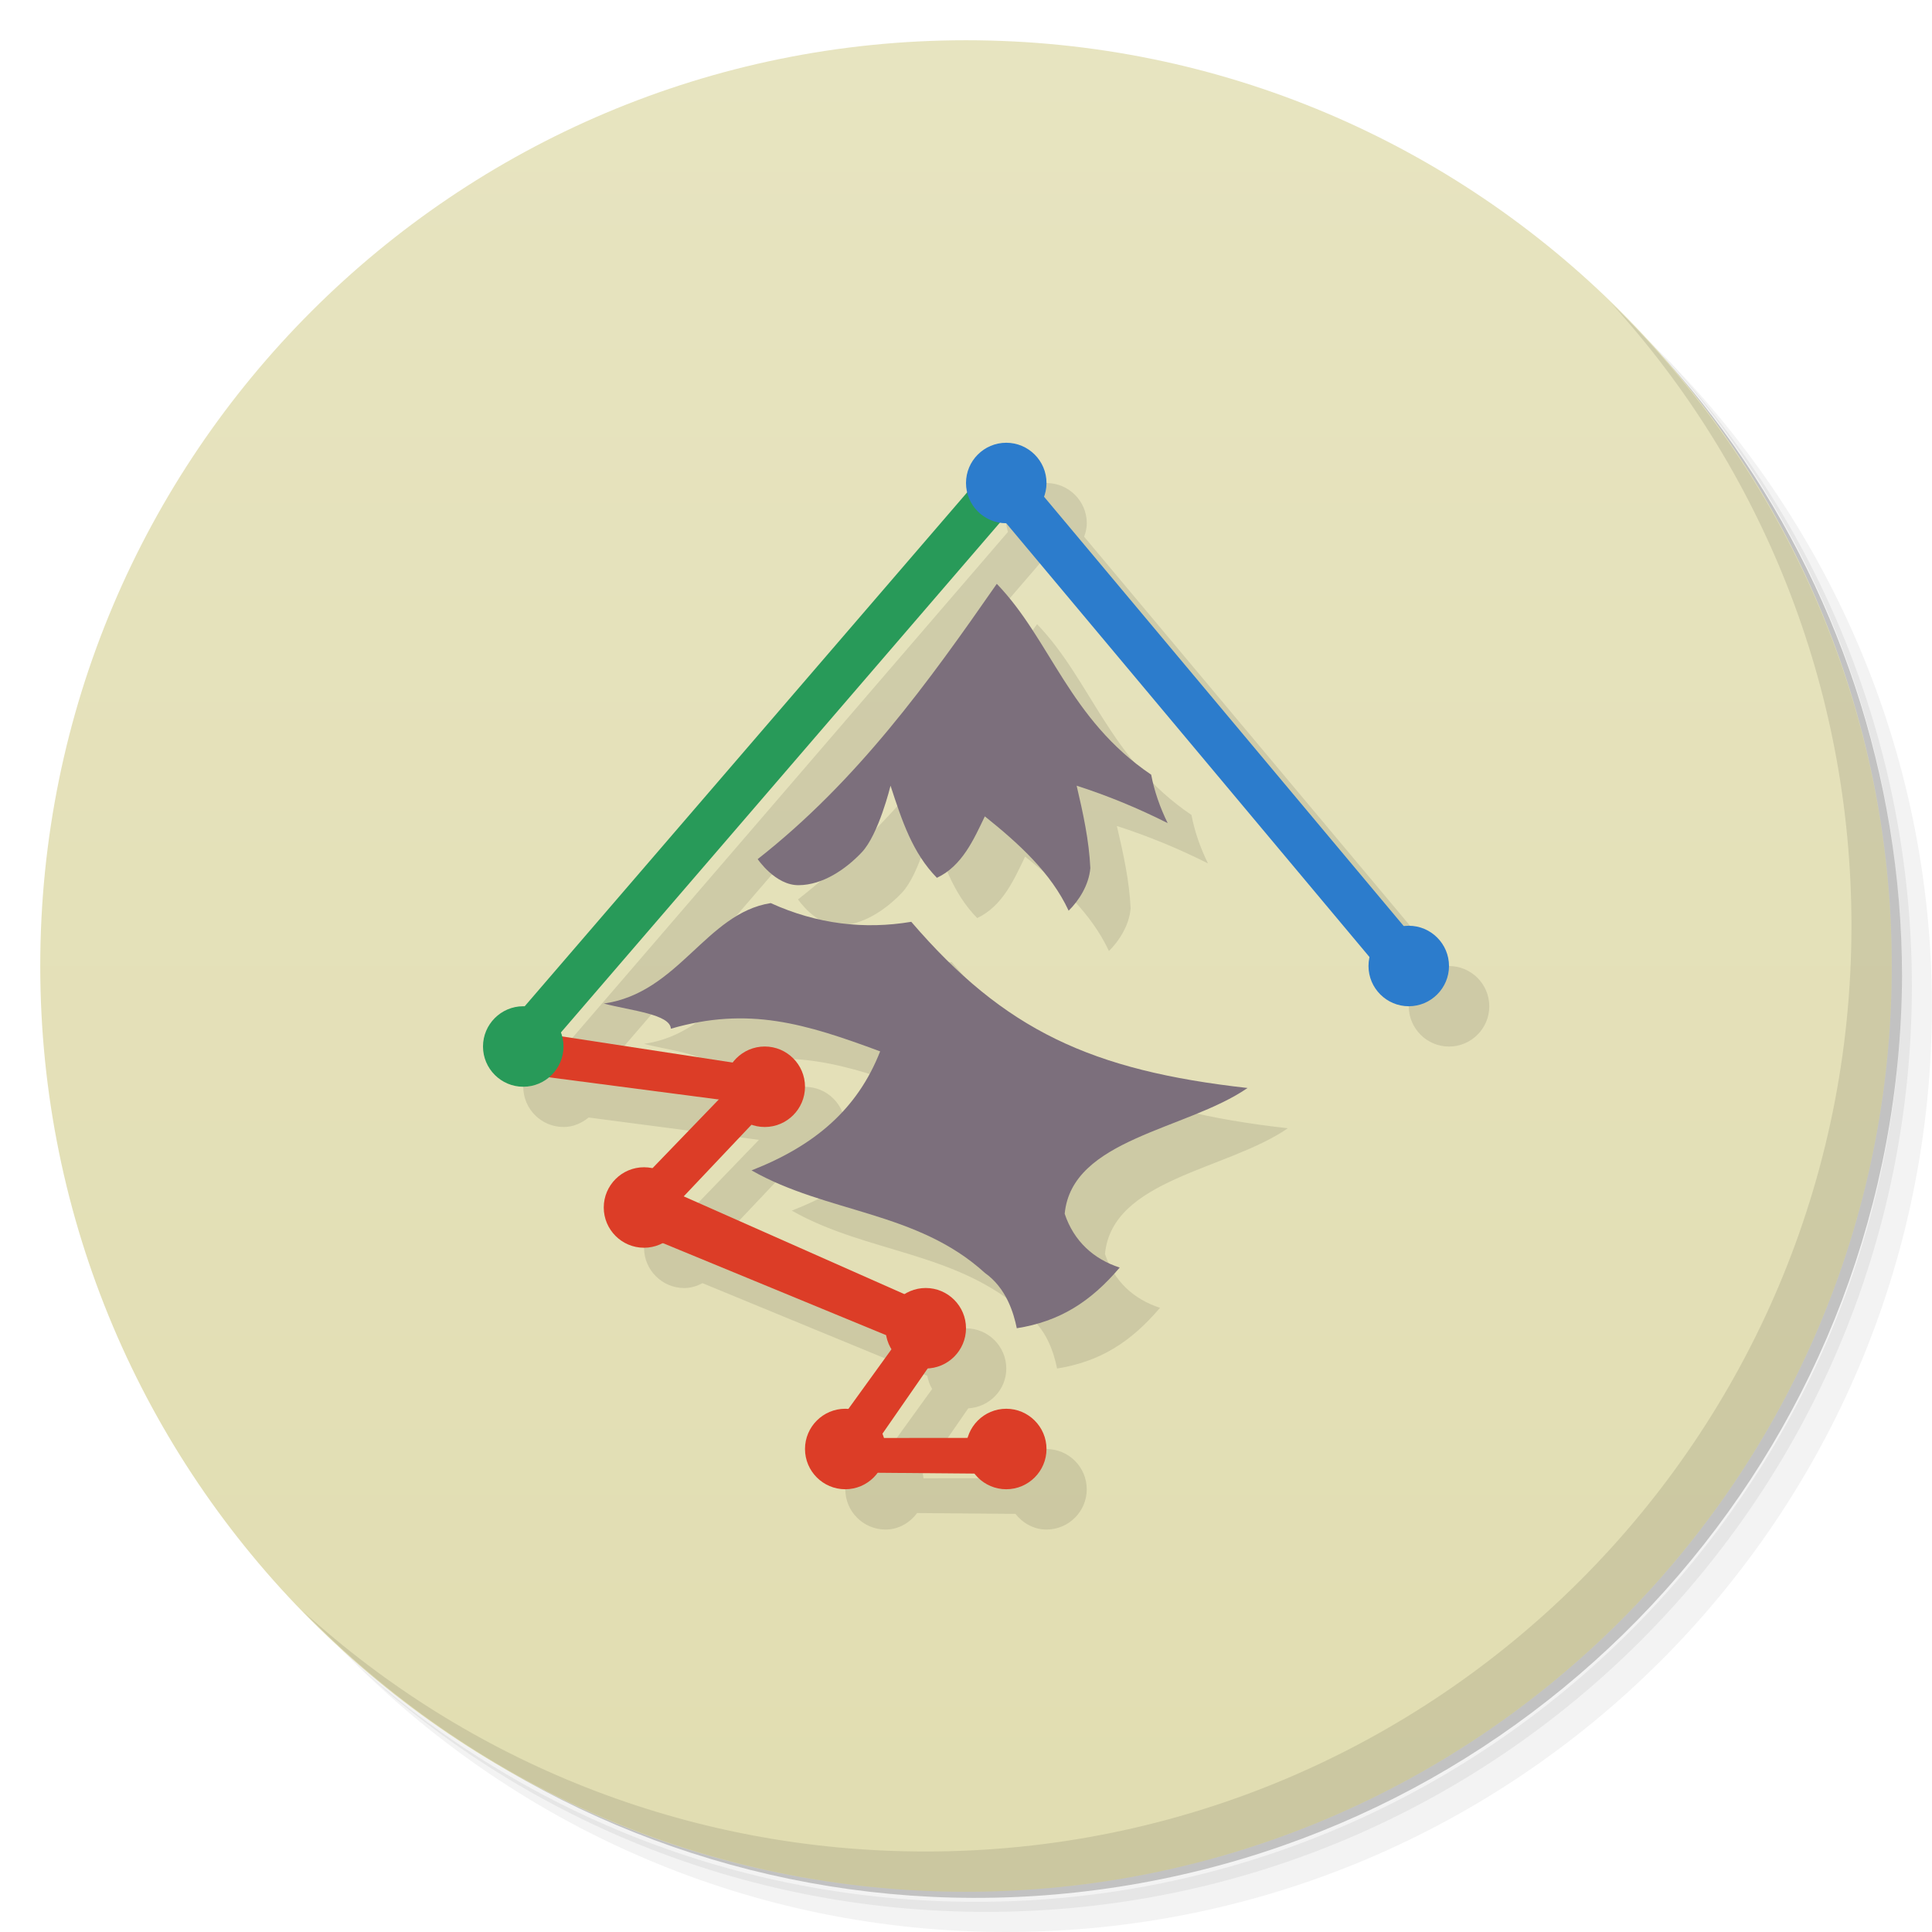
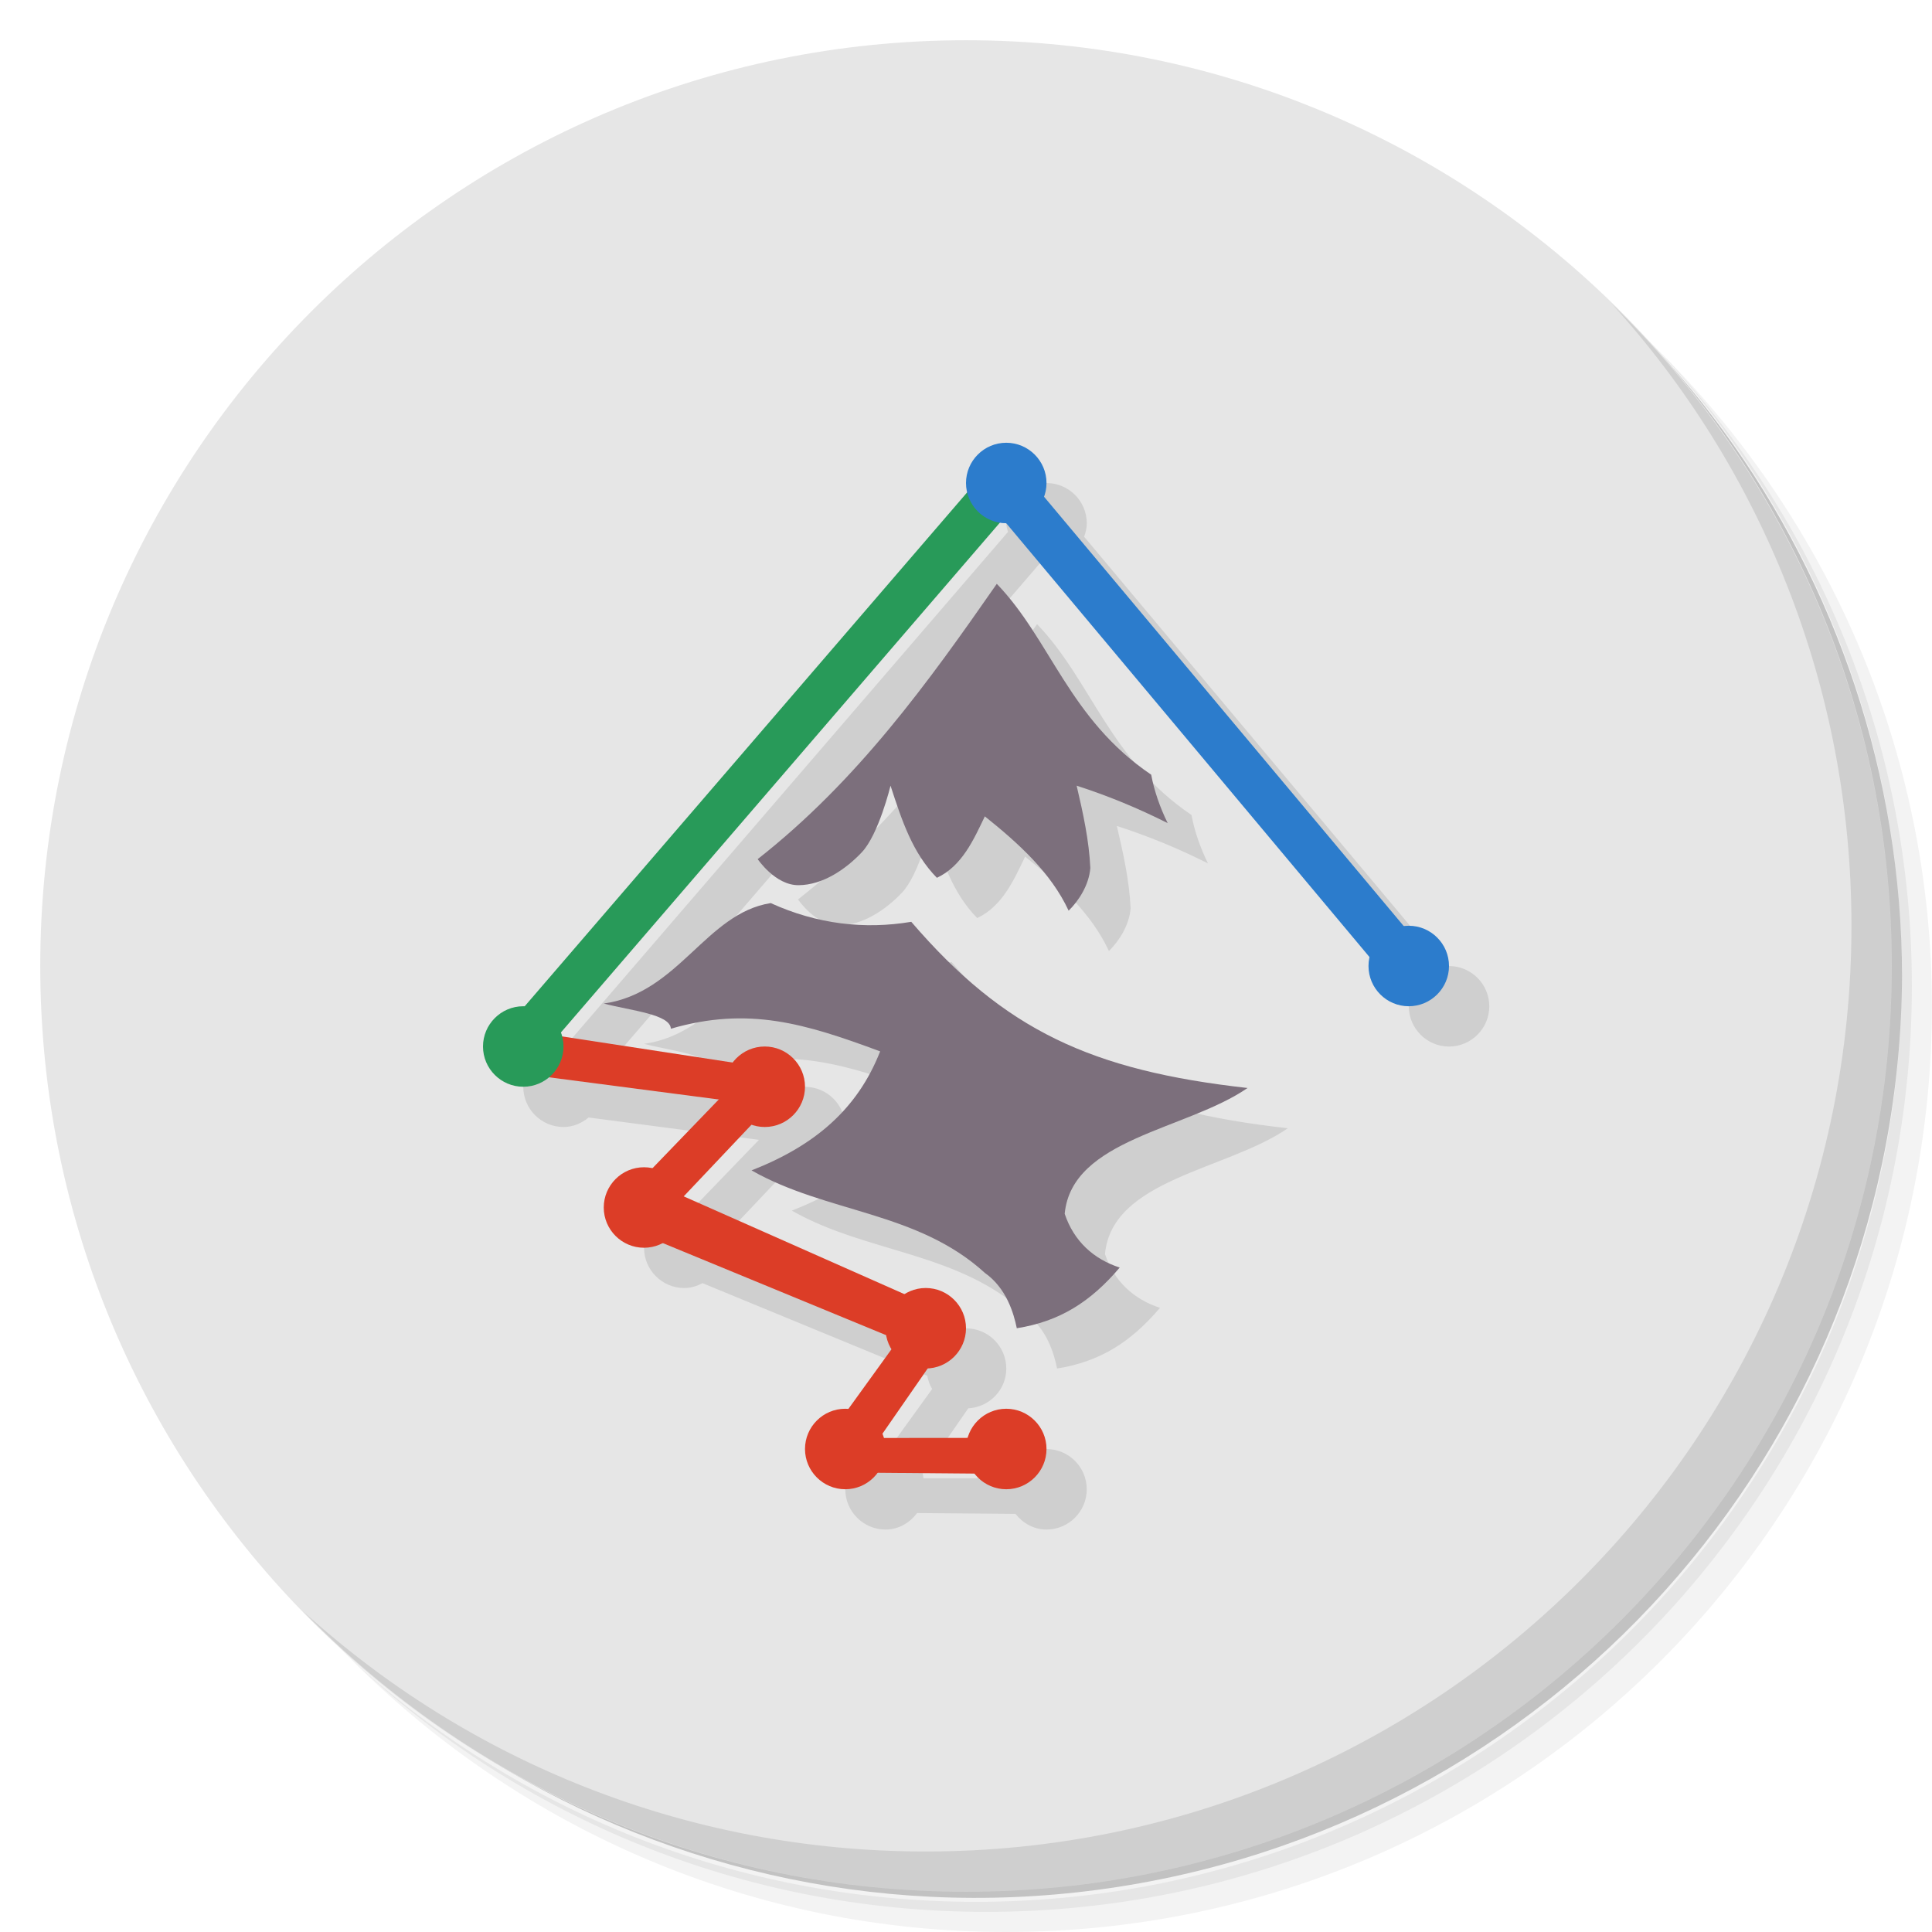
- <svg xmlns="http://www.w3.org/2000/svg" version="1.1" viewBox="0 0 48 48">
-   <defs>
+ <svg xmlns="http://www.w3.org/2000/svg" version="1.1" viewBox="0 0 48 48" id="svg59">
+   <defs id="defs7">
    <linearGradient id="linearGradient3764" x1="1" x2="47" gradientTransform="matrix(0 -1 1 0 -1.5e-6 48)" gradientUnits="userSpaceOnUse">
-       <stop style="stop-color:#e1ddb1" offset="0" />
-       <stop style="stop-color:#e7e4c0" offset="1" />
+       <stop style="stop-color:#e1ddb1" offset="0" id="stop2" />
+       <stop style="stop-color:#e7e4c0" offset="1" id="stop4" />
    </linearGradient>
  </defs>
-   <path d="m36.31 5c5.859 4.062 9.688 10.831 9.688 18.5 0 12.426-10.07 22.5-22.5 22.5-7.669 0-14.438-3.828-18.5-9.688 1.037 1.822 2.306 3.499 3.781 4.969 4.085 3.712 9.514 5.969 15.469 5.969 12.703 0 23-10.298 23-23 0-5.954-2.256-11.384-5.969-15.469-1.469-1.475-3.147-2.744-4.969-3.781zm4.969 3.781c3.854 4.113 6.219 9.637 6.219 15.719 0 12.703-10.297 23-23 23-6.081 0-11.606-2.364-15.719-6.219 4.16 4.144 9.883 6.719 16.219 6.719 12.703 0 23-10.298 23-23 0-6.335-2.575-12.06-6.719-16.219z" style="opacity:.05" />
-   <path d="m41.28 8.781c3.712 4.085 5.969 9.514 5.969 15.469 0 12.703-10.297 23-23 23-5.954 0-11.384-2.256-15.469-5.969 4.113 3.854 9.637 6.219 15.719 6.219 12.703 0 23-10.298 23-23 0-6.081-2.364-11.606-6.219-15.719z" style="opacity:.1" />
-   <path d="m31.25 2.375c8.615 3.154 14.75 11.417 14.75 21.13 0 12.426-10.07 22.5-22.5 22.5-9.708 0-17.971-6.135-21.12-14.75a23 23 0 0 0 44.875-7 23 23 0 0 0-16-21.875z" style="opacity:.2" />
-   <path d="m24 1c12.703 0 23 10.297 23 23s-10.297 23-23 23-23-10.297-23-23 10.297-23 23-23z" style="fill:url(#linearGradient3764)" />
-   <g transform="translate(1,1)">
-     <g style="opacity:.1">
-       <path transform="translate(-1,-1)" d="m26 12c-0.551 0-1 0.449-1 1 0 0.076 0.027 0.144 0.043 0.215l-11.012 12.791c-0.011-3.58e-4 -0.02-0.006-0.031-0.006-0.551 0-1 0.449-1 1s0.449 1 1 1c0.24 0 0.452-0.095 0.625-0.236l4.231 0.555-1.66 1.721c-0.065-0.013-0.126-0.039-0.195-0.039-0.551 0-1 0.449-1 1s0.449 1 1 1c0.166 0 0.315-0.049 0.453-0.121l5.584 2.301c0.023 0.119 0.06 0.228 0.121 0.328l-1.088 1.506c-0.024-0.002-0.045-0.014-0.07-0.014-0.551 0-1 0.449-1 1s0.449 1 1 1c0.326 0 0.602-0.168 0.785-0.41l2.443 0.021c0.183 0.231 0.455 0.389 0.771 0.389 0.551 0 1-0.449 1-1s-0.449-1-1-1c-0.453 0-0.823 0.31-0.945 0.725l-2.109 0.002c-0.01-0.034-0.008-0.073-0.021-0.105l1.131-1.633c0.524-0.03 0.945-0.457 0.945-0.988 0-0.551-0.449-1-1-1-0.191 0-0.36 0.068-0.512 0.162l-5.502-2.439 1.691-1.787c0.102 0.035 0.208 0.064 0.322 0.064 0.551 0 1-0.449 1-1s-0.449-1-1-1c-0.323 0-0.598 0.164-0.781 0.402l-4.269-0.654c-0.008-0.03-0.007-0.063-0.018-0.092l10.924-12.686c0.049 0.007 0.094 0.029 0.145 0.029l9.041 10.799c-0.014 0.067-0.041 0.13-0.041 0.201 0 0.551 0.449 1 1 1s1-0.449 1-1-0.449-1-1-1c-0.04 0-0.073 0.019-0.111 0.023l-8.955-10.689c0.038-0.105 0.066-0.216 0.066-0.334 0-0.551-0.449-1-1-1zm-0.234 3.506c-1.695 2.438-3.464 4.898-5.939 6.84 0.003 0.004 0.44 0.654 1.018 0.646 0.598-0.004 1.172-0.398 1.566-0.816 0.422-0.445 0.715-1.656 0.715-1.656 0.285 0.875 0.547 1.672 1.152 2.289 0.625-0.293 0.914-0.949 1.191-1.527 0.84 0.672 1.645 1.404 2.082 2.346 0.254-0.25 0.504-0.639 0.539-1.06-0.031-0.684-0.182-1.363-0.342-2.047 0.773 0.25 1.51 0.551 2.264 0.93-0.191-0.387-0.336-0.805-0.41-1.203-2.043-1.383-2.492-3.346-3.836-4.74zm-5.617 7.932c-1.609 0.254-2.285 2.234-4.148 2.496 0.695 0.18 1.648 0.266 1.668 0.625 1.926-0.559 3.332-0.13 5.199 0.562-0.563 1.438-1.629 2.344-3.195 2.957 1.867 1.063 4.113 1.012 5.797 2.547 0.535 0.379 0.715 0.996 0.793 1.375 1.062-0.168 1.83-0.652 2.557-1.508-0.645-0.207-1.141-0.656-1.367-1.336 0.176-1.867 3.03-2.082 4.543-3.125-3.879-0.434-6.038-1.434-8.354-4.129-1.164 0.195-2.34 0.059-3.492-0.465z" />
+   <path d="m36.31 5c5.859 4.062 9.688 10.831 9.688 18.5 0 12.426-10.07 22.5-22.5 22.5-7.669 0-14.438-3.828-18.5-9.688 1.037 1.822 2.306 3.499 3.781 4.969 4.085 3.712 9.514 5.969 15.469 5.969 12.703 0 23-10.298 23-23 0-5.954-2.256-11.384-5.969-15.469-1.469-1.475-3.147-2.744-4.969-3.781zm4.969 3.781c3.854 4.113 6.219 9.637 6.219 15.719 0 12.703-10.297 23-23 23-6.081 0-11.606-2.364-15.719-6.219 4.16 4.144 9.883 6.719 16.219 6.719 12.703 0 23-10.298 23-23 0-6.335-2.575-12.06-6.719-16.219z" style="opacity:.05" id="path9" />
+   <path d="m41.28 8.781c3.712 4.085 5.969 9.514 5.969 15.469 0 12.703-10.297 23-23 23-5.954 0-11.384-2.256-15.469-5.969 4.113 3.854 9.637 6.219 15.719 6.219 12.703 0 23-10.298 23-23 0-6.081-2.364-11.606-6.219-15.719z" style="opacity:.1" id="path11" />
+   <path d="m31.25 2.375c8.615 3.154 14.75 11.417 14.75 21.13 0 12.426-10.07 22.5-22.5 22.5-9.708 0-17.971-6.135-21.12-14.75a23 23 0 0 0 44.875-7 23 23 0 0 0-16-21.875z" style="opacity:.2" id="path13" />
+   <path d="m24 1c12.703 0 23 10.297 23 23s-10.297 23-23 23-23-10.297-23-23 10.297-23 23-23z" style="fill:#e6e6e6" id="path15" />
+   <g transform="translate(1,1)" id="g21">
+     <g style="opacity:.1" id="g19">
+       <path transform="translate(-1,-1)" d="m26 12c-0.551 0-1 0.449-1 1 0 0.076 0.027 0.144 0.043 0.215l-11.012 12.791c-0.011-3.58e-4 -0.02-0.006-0.031-0.006-0.551 0-1 0.449-1 1s0.449 1 1 1c0.24 0 0.452-0.095 0.625-0.236l4.231 0.555-1.66 1.721c-0.065-0.013-0.126-0.039-0.195-0.039-0.551 0-1 0.449-1 1s0.449 1 1 1c0.166 0 0.315-0.049 0.453-0.121l5.584 2.301c0.023 0.119 0.06 0.228 0.121 0.328l-1.088 1.506c-0.024-0.002-0.045-0.014-0.07-0.014-0.551 0-1 0.449-1 1s0.449 1 1 1c0.326 0 0.602-0.168 0.785-0.41l2.443 0.021c0.183 0.231 0.455 0.389 0.771 0.389 0.551 0 1-0.449 1-1s-0.449-1-1-1c-0.453 0-0.823 0.31-0.945 0.725l-2.109 0.002c-0.01-0.034-0.008-0.073-0.021-0.105l1.131-1.633c0.524-0.03 0.945-0.457 0.945-0.988 0-0.551-0.449-1-1-1-0.191 0-0.36 0.068-0.512 0.162l-5.502-2.439 1.691-1.787c0.102 0.035 0.208 0.064 0.322 0.064 0.551 0 1-0.449 1-1s-0.449-1-1-1c-0.323 0-0.598 0.164-0.781 0.402l-4.269-0.654c-0.008-0.03-0.007-0.063-0.018-0.092l10.924-12.686c0.049 0.007 0.094 0.029 0.145 0.029l9.041 10.799c-0.014 0.067-0.041 0.13-0.041 0.201 0 0.551 0.449 1 1 1s1-0.449 1-1-0.449-1-1-1c-0.04 0-0.073 0.019-0.111 0.023l-8.955-10.689c0.038-0.105 0.066-0.216 0.066-0.334 0-0.551-0.449-1-1-1zm-0.234 3.506c-1.695 2.438-3.464 4.898-5.939 6.84 0.003 0.004 0.44 0.654 1.018 0.646 0.598-0.004 1.172-0.398 1.566-0.816 0.422-0.445 0.715-1.656 0.715-1.656 0.285 0.875 0.547 1.672 1.152 2.289 0.625-0.293 0.914-0.949 1.191-1.527 0.84 0.672 1.645 1.404 2.082 2.346 0.254-0.25 0.504-0.639 0.539-1.06-0.031-0.684-0.182-1.363-0.342-2.047 0.773 0.25 1.51 0.551 2.264 0.93-0.191-0.387-0.336-0.805-0.41-1.203-2.043-1.383-2.492-3.346-3.836-4.74zm-5.617 7.932c-1.609 0.254-2.285 2.234-4.148 2.496 0.695 0.18 1.648 0.266 1.668 0.625 1.926-0.559 3.332-0.13 5.199 0.562-0.563 1.438-1.629 2.344-3.195 2.957 1.867 1.063 4.113 1.012 5.797 2.547 0.535 0.379 0.715 0.996 0.793 1.375 1.062-0.168 1.83-0.652 2.557-1.508-0.645-0.207-1.141-0.656-1.367-1.336 0.176-1.867 3.03-2.082 4.543-3.125-3.879-0.434-6.038-1.434-8.354-4.129-1.164 0.195-2.34 0.059-3.492-0.465z" id="path17" />
    </g>
  </g>
-   <path d="m18.824 21.344s0.441 0.656 1.02 0.648c0.598-4e-3 1.172-0.398 1.566-0.816 0.422-0.445 0.715-1.656 0.715-1.656 0.285 0.875 0.547 1.672 1.152 2.289 0.625-0.293 0.914-0.949 1.191-1.527 0.84 0.672 1.645 1.402 2.082 2.344 0.254-0.25 0.504-0.637 0.539-1.059-0.031-0.684-0.18-1.363-0.34-2.047 0.773 0.25 1.508 0.551 2.262 0.93-0.191-0.387-0.336-0.805-0.41-1.203-2.043-1.383-2.492-3.348-3.836-4.742-1.695 2.438-3.465 4.898-5.941 6.84" style="fill:#7c6f7c" />
-   <path d="m25.26 33c1.063-0.168 1.832-0.652 2.559-1.508-0.645-0.207-1.141-0.656-1.367-1.336 0.176-1.867 3.03-2.082 4.543-3.125-3.879-0.434-6.04-1.434-8.355-4.129-1.164 0.195-2.34 0.059-3.492-0.465-1.609 0.254-2.285 2.234-4.148 2.496 0.695 0.18 1.648 0.266 1.668 0.625 1.926-0.559 3.332-0.129 5.199 0.563-0.563 1.438-1.629 2.344-3.195 2.957 1.867 1.063 4.113 1.012 5.797 2.547 0.535 0.379 0.715 0.996 0.793 1.375" style="fill:#7c6f7c" />
-   <path d="m36 24c0 0.551-0.449 1-1 1s-1-0.449-1-1 0.449-1 1-1 1 0.449 1 1" style="fill:#2c7ccc" />
-   <path d="m34.395 24.22-9.914-11.84 0.957-0.637 9.945 11.871m-0.988 0.605" style="fill:#2c7ccc" />
-   <path d="m17 30c0 0.551-0.449 1-1 1s-1-0.449-1-1 0.449-1 1-1 1 0.449 1 1" style="fill:#dc3d27" />
-   <path d="m24 33c0 0.551-0.449 1-1 1s-1-0.449-1-1 0.449-1 1-1 1 0.449 1 1" style="fill:#dc3d27" />
-   <path d="m22 36c0 0.551-0.449 1-1 1s-1-0.449-1-1 0.449-1 1-1 1 0.449 1 1" style="fill:#dc3d27" />
-   <path d="m26 36c0 0.551-0.449 1-1 1s-1-0.449-1-1 0.449-1 1-1 1 0.449 1 1" style="fill:#dc3d27" />
-   <path d="m20 27c0 0.551-0.449 1-1 1s-1-0.449-1-1 0.449-1 1-1 1 0.449 1 1" style="fill:#dc3d27" />
-   <path d="m23.02 33.586-7.324-3.02 0.617-1.141 7.266 3.219m-0.559 0.945" style="fill:#dc3d27" />
-   <path d="m21.355 36.441 2.313-3.336-0.953-0.367-2.215 3.066m0.855 0.637" style="fill:#dc3d27" />
-   <path d="m20.859 36.582 4.465 0.039-0.078-0.898-4.375 4e-3m-0.012 0.855" style="fill:#dc3d27" />
-   <path d="m16.215 30.539 3.367-3.559-1.031-0.383-3.191 3.309m0.855 0.633" style="fill:#dc3d27" />
-   <path d="m19.32 26.57-6.379-0.977-0.383 1.031 6.129 0.801m0.633-0.855" style="fill:#dc3d27" />
-   <path d="m12.512 25.609 12.188-14.156 0.637 0.957-12.219 14.191m-0.605-0.992" style="fill:#289a59" />
-   <path d="m26 12c0 0.551-0.449 1-1 1s-1-0.449-1-1 0.449-1 1-1 1 0.449 1 1" style="fill:#2c7ccc" />
-   <path d="m14 26c0 0.551-0.449 1-1 1s-1-0.449-1-1 0.449-1 1-1 1 0.449 1 1" style="fill:#289a59" />
-   <path d="m40.03 7.531c3.712 4.084 5.969 9.514 5.969 15.469 0 12.703-10.297 23-23 23-5.954 0-11.384-2.256-15.469-5.969 4.178 4.291 10.01 6.969 16.469 6.969 12.703 0 23-10.298 23-23 0-6.462-2.677-12.291-6.969-16.469z" style="opacity:.1" />
+   <path d="m18.824 21.344s0.441 0.656 1.02 0.648c0.598-4e-3 1.172-0.398 1.566-0.816 0.422-0.445 0.715-1.656 0.715-1.656 0.285 0.875 0.547 1.672 1.152 2.289 0.625-0.293 0.914-0.949 1.191-1.527 0.84 0.672 1.645 1.402 2.082 2.344 0.254-0.25 0.504-0.637 0.539-1.059-0.031-0.684-0.18-1.363-0.34-2.047 0.773 0.25 1.508 0.551 2.262 0.93-0.191-0.387-0.336-0.805-0.41-1.203-2.043-1.383-2.492-3.348-3.836-4.742-1.695 2.438-3.465 4.898-5.941 6.84" style="fill:#7c6f7c" id="path23" />
+   <path d="m25.26 33c1.063-0.168 1.832-0.652 2.559-1.508-0.645-0.207-1.141-0.656-1.367-1.336 0.176-1.867 3.03-2.082 4.543-3.125-3.879-0.434-6.04-1.434-8.355-4.129-1.164 0.195-2.34 0.059-3.492-0.465-1.609 0.254-2.285 2.234-4.148 2.496 0.695 0.18 1.648 0.266 1.668 0.625 1.926-0.559 3.332-0.129 5.199 0.563-0.563 1.438-1.629 2.344-3.195 2.957 1.867 1.063 4.113 1.012 5.797 2.547 0.535 0.379 0.715 0.996 0.793 1.375" style="fill:#7c6f7c" id="path25" />
+   <path d="m36 24c0 0.551-0.449 1-1 1s-1-0.449-1-1 0.449-1 1-1 1 0.449 1 1" style="fill:#2c7ccc" id="path27" />
+   <path d="m34.395 24.22-9.914-11.84 0.957-0.637 9.945 11.871m-0.988 0.605" style="fill:#2c7ccc" id="path29" />
+   <path d="m17 30c0 0.551-0.449 1-1 1s-1-0.449-1-1 0.449-1 1-1 1 0.449 1 1" style="fill:#dc3d27" id="path31" />
+   <path d="m24 33c0 0.551-0.449 1-1 1s-1-0.449-1-1 0.449-1 1-1 1 0.449 1 1" style="fill:#dc3d27" id="path33" />
+   <path d="m22 36c0 0.551-0.449 1-1 1s-1-0.449-1-1 0.449-1 1-1 1 0.449 1 1" style="fill:#dc3d27" id="path35" />
+   <path d="m26 36c0 0.551-0.449 1-1 1s-1-0.449-1-1 0.449-1 1-1 1 0.449 1 1" style="fill:#dc3d27" id="path37" />
+   <path d="m20 27c0 0.551-0.449 1-1 1s-1-0.449-1-1 0.449-1 1-1 1 0.449 1 1" style="fill:#dc3d27" id="path39" />
+   <path d="m23.02 33.586-7.324-3.02 0.617-1.141 7.266 3.219m-0.559 0.945" style="fill:#dc3d27" id="path41" />
+   <path d="m21.355 36.441 2.313-3.336-0.953-0.367-2.215 3.066m0.855 0.637" style="fill:#dc3d27" id="path43" />
+   <path d="m20.859 36.582 4.465 0.039-0.078-0.898-4.375 4e-3m-0.012 0.855" style="fill:#dc3d27" id="path45" />
+   <path d="m16.215 30.539 3.367-3.559-1.031-0.383-3.191 3.309m0.855 0.633" style="fill:#dc3d27" id="path47" />
+   <path d="m19.32 26.57-6.379-0.977-0.383 1.031 6.129 0.801m0.633-0.855" style="fill:#dc3d27" id="path49" />
+   <path d="m12.512 25.609 12.188-14.156 0.637 0.957-12.219 14.191m-0.605-0.992" style="fill:#289a59" id="path51" />
+   <path d="m26 12c0 0.551-0.449 1-1 1s-1-0.449-1-1 0.449-1 1-1 1 0.449 1 1" style="fill:#2c7ccc" id="path53" />
+   <path d="m14 26c0 0.551-0.449 1-1 1s-1-0.449-1-1 0.449-1 1-1 1 0.449 1 1" style="fill:#289a59" id="path55" />
+   <path d="m40.03 7.531c3.712 4.084 5.969 9.514 5.969 15.469 0 12.703-10.297 23-23 23-5.954 0-11.384-2.256-15.469-5.969 4.178 4.291 10.01 6.969 16.469 6.969 12.703 0 23-10.298 23-23 0-6.462-2.677-12.291-6.969-16.469z" style="opacity:.1" id="path57" />
</svg>
